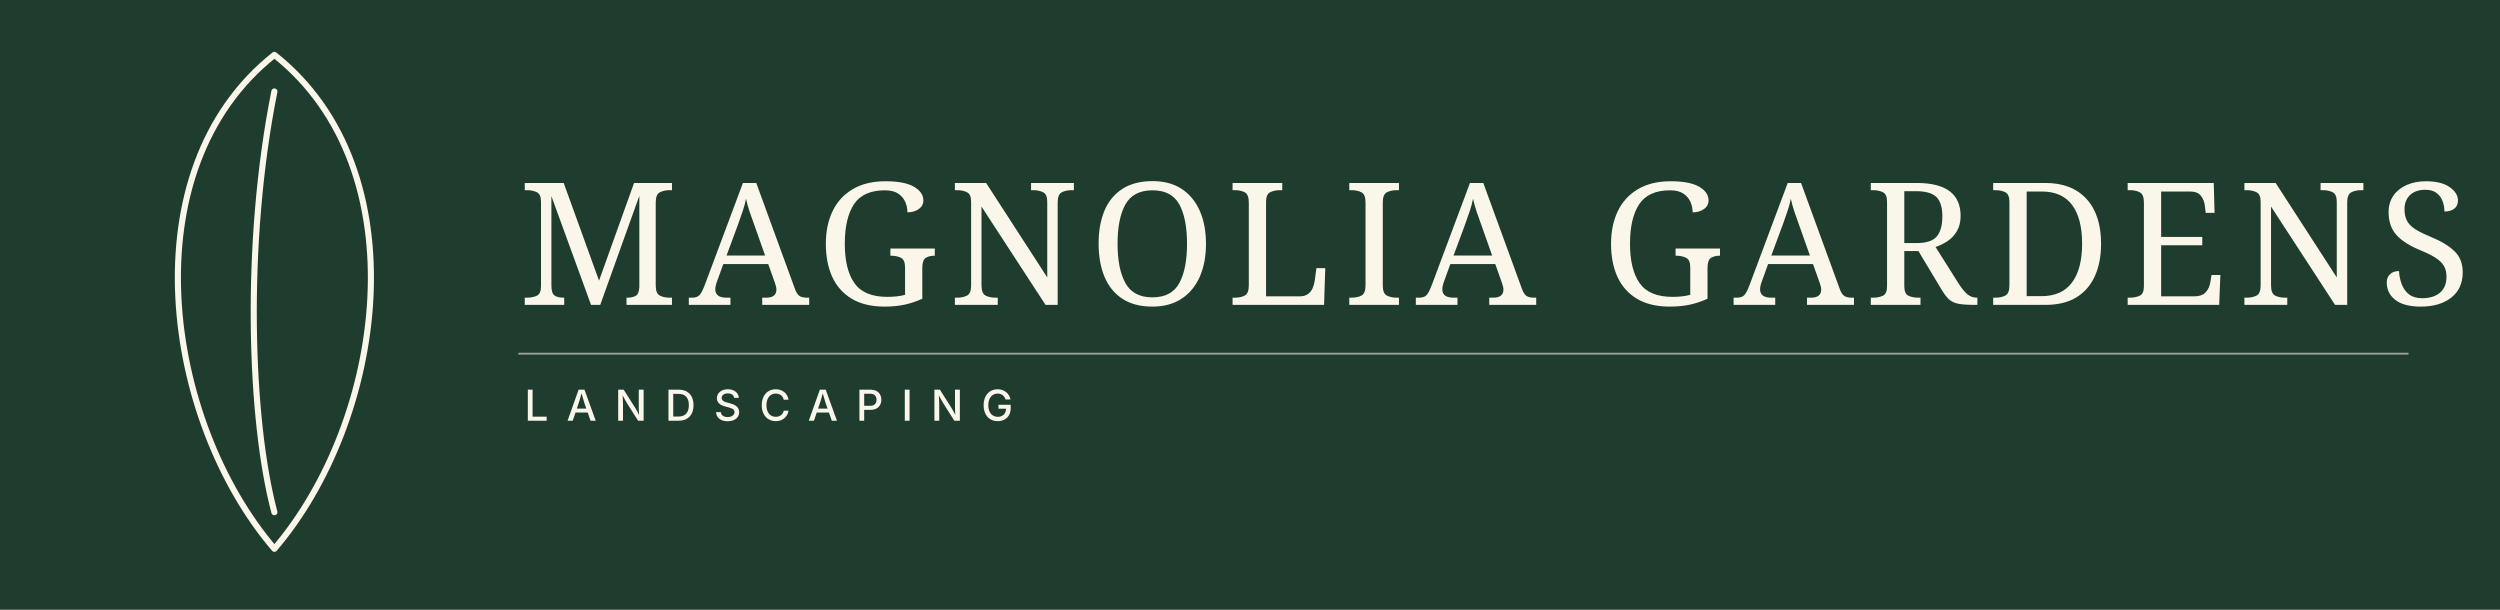
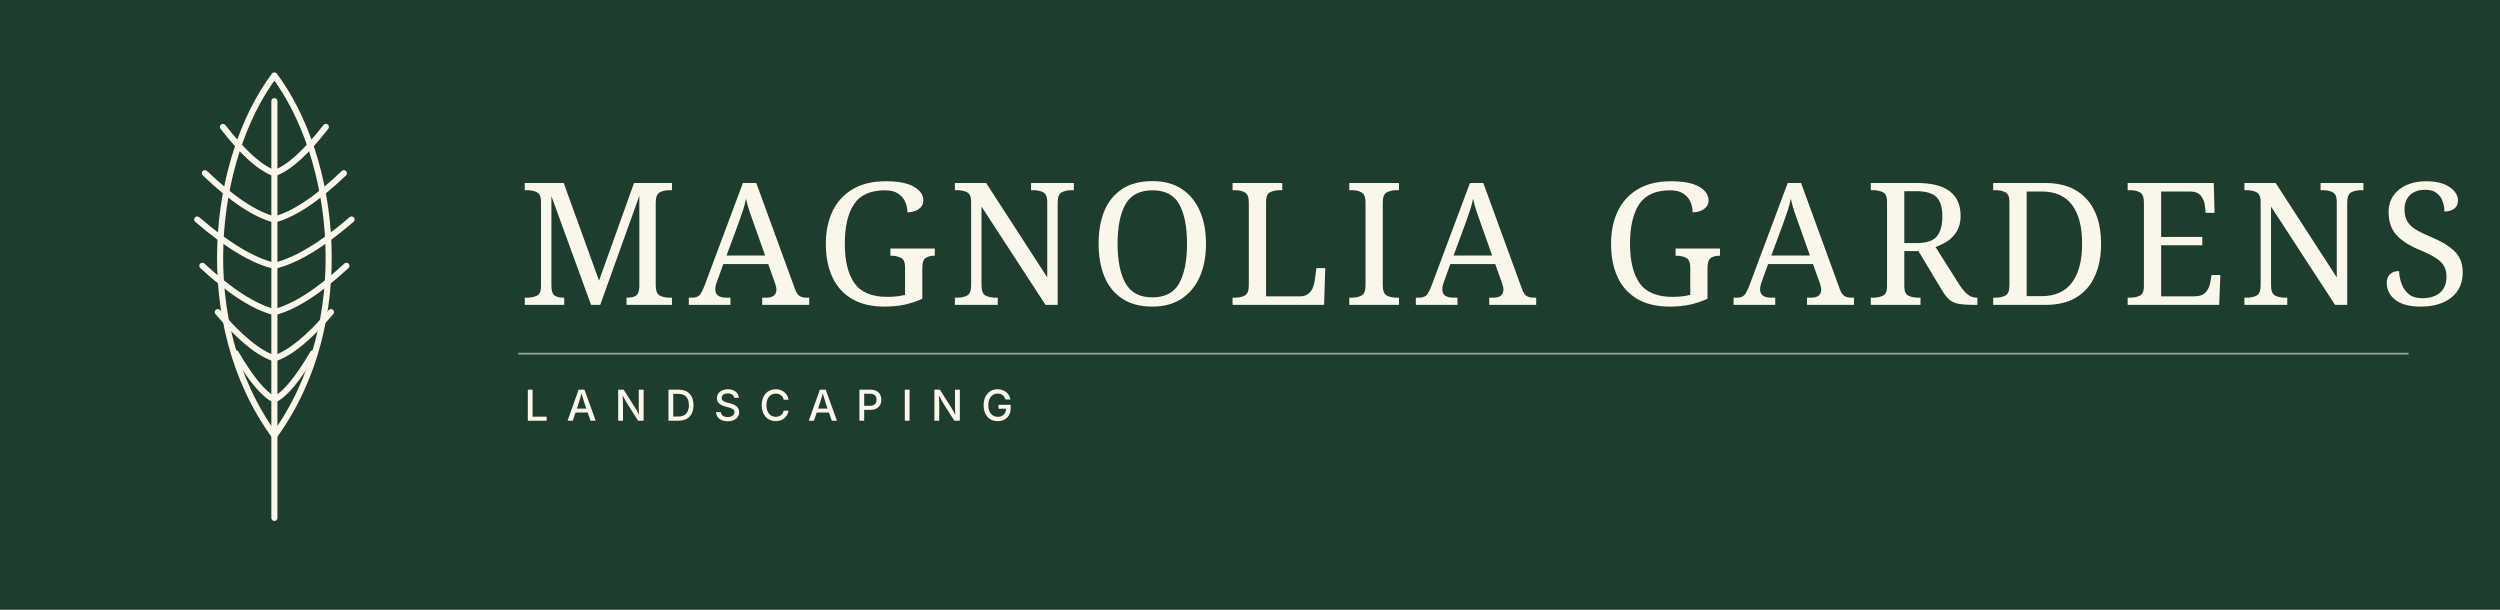
<svg xmlns="http://www.w3.org/2000/svg" viewBox="0 0 820 200" width="820" height="200" role="img" aria-label="Magnolia Gardens Landscaping">
  <defs>
    
  </defs>
  <rect width="820" height="200" fill="#1F3D2E" />
  <g stroke="#FAF6EA" stroke-width="2" fill="none" stroke-linecap="round" stroke-linejoin="round" transform="translate(20, 0)">
-     <path d="M 70 18            C 22 56, 34 138, 70 180            C 106 138, 118 56, 70 18 Z" />
-     <path d="M 70 30            C 60 80, 62 138, 70 168" />
+     <g transform="translate(16 18) scale(1.6875)" stroke-width="1.185">
+       <path d="M 32 4 C 20 20, 16 52, 32 74 C 48 52, 44 20, 32 4 Z" />
+       <path d="M 32 9 L 32 90" />
+       <path d="M 32 23 Q 27.8 21.5 22.0 14.0" />
+       <path d="M 32 23 Q 36.2 21.5 42.0 14.0" />
+       <path d="M 32 32 Q 26.3 30.5 18.5 23.0" />
+       <path d="M 32 32 Q 37.7 30.5 45.5 23.0" />
+       <path d="M 32 41 Q 25.7 39.5 17.0 32.0" />
+       <path d="M 32 41 Q 38.3 39.5 47.0 32.0" />
+       <path d="M 32 50 Q 26.1 48.5 18.0 41.0" />
+       <path d="M 32 50 Q 37.9 48.5 46.0 41.0" />
+       <path d="M 32 59 Q 27.4 57.5 21.0 50.0" />
+       <path d="M 32 59 Q 36.6 57.5 43.0 50.0" />
+       <path d="M 32 67 Q 28.9 65.5 24.5 58.0" />
+       <path d="M 32 67 Q 35.1 65.5 39.5 58.0" />
+     </g>
  </g>
  <g font-family="'Cormorant Garamond', 'Hoefler Text', Garamond, serif" font-weight="500" font-size="56" letter-spacing="3.4" fill="#FAF6EA">
    <text x="170" y="100">MAGNOLIA GARDENS</text>
  </g>
  <line x1="170" y1="116" x2="790" y2="116" stroke="#FAF6EA" stroke-width="0.6" opacity="0.55" />
  <g font-family="'Inter', 'Helvetica Neue', Arial, sans-serif" font-weight="500" font-size="14" letter-spacing="5.9" fill="#FAF6EA">
    <text x="172" y="138">LANDSCAPING</text>
  </g>
</svg>
